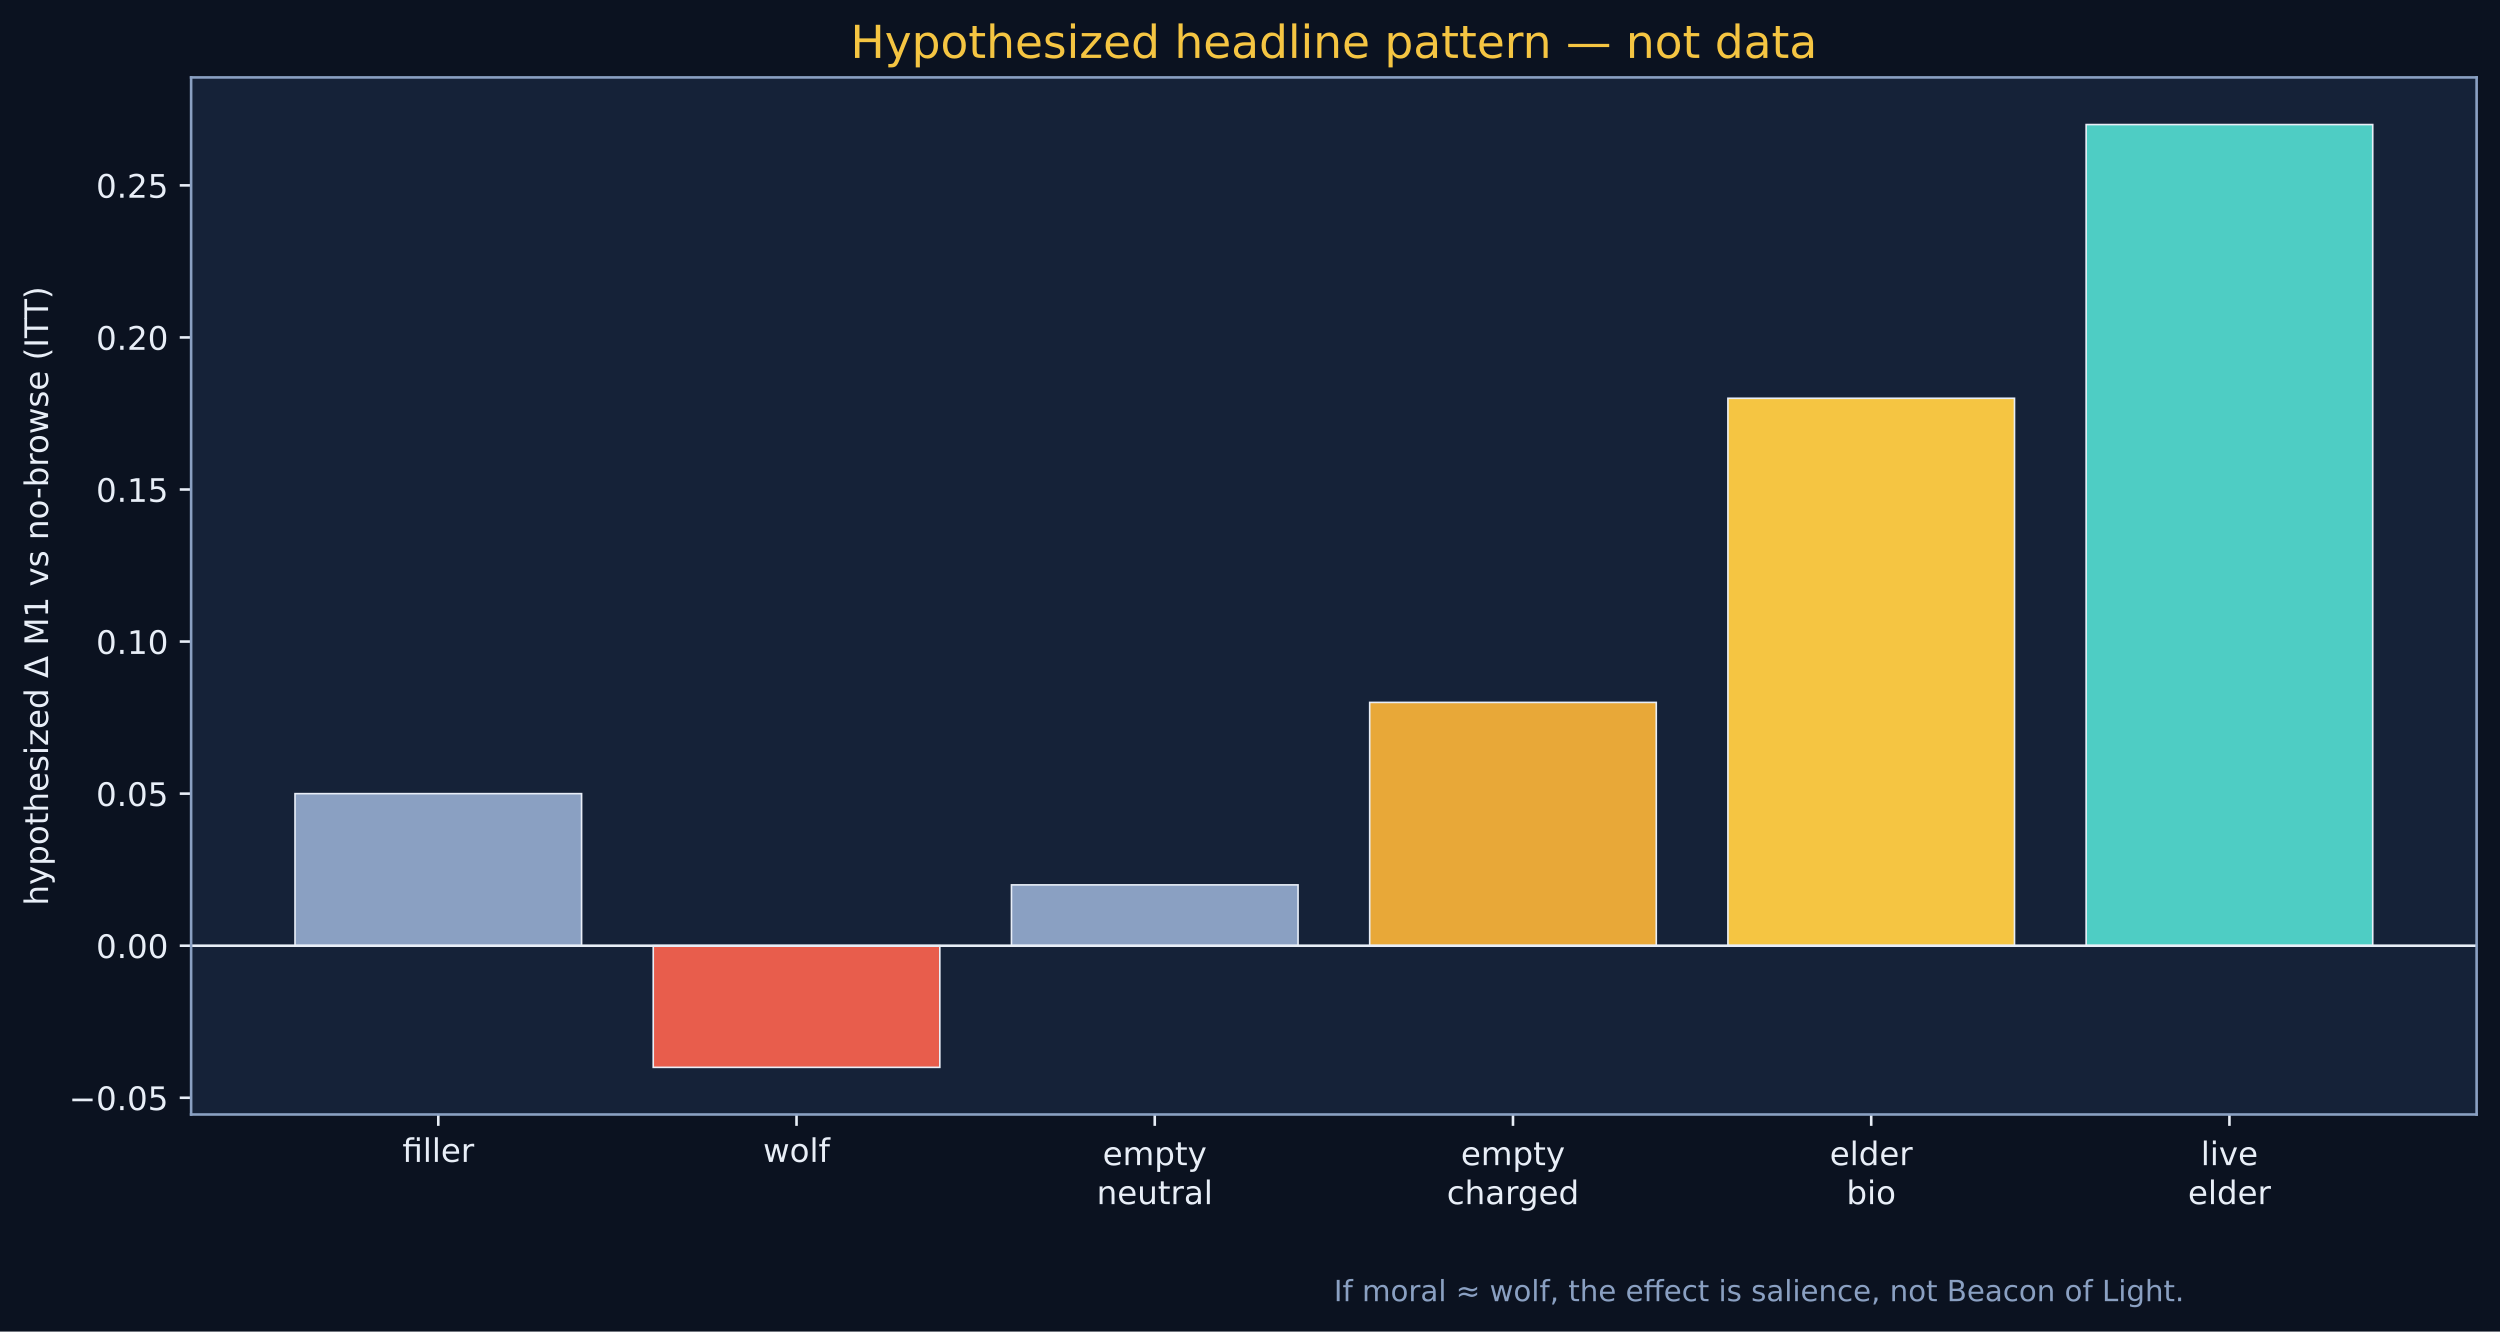
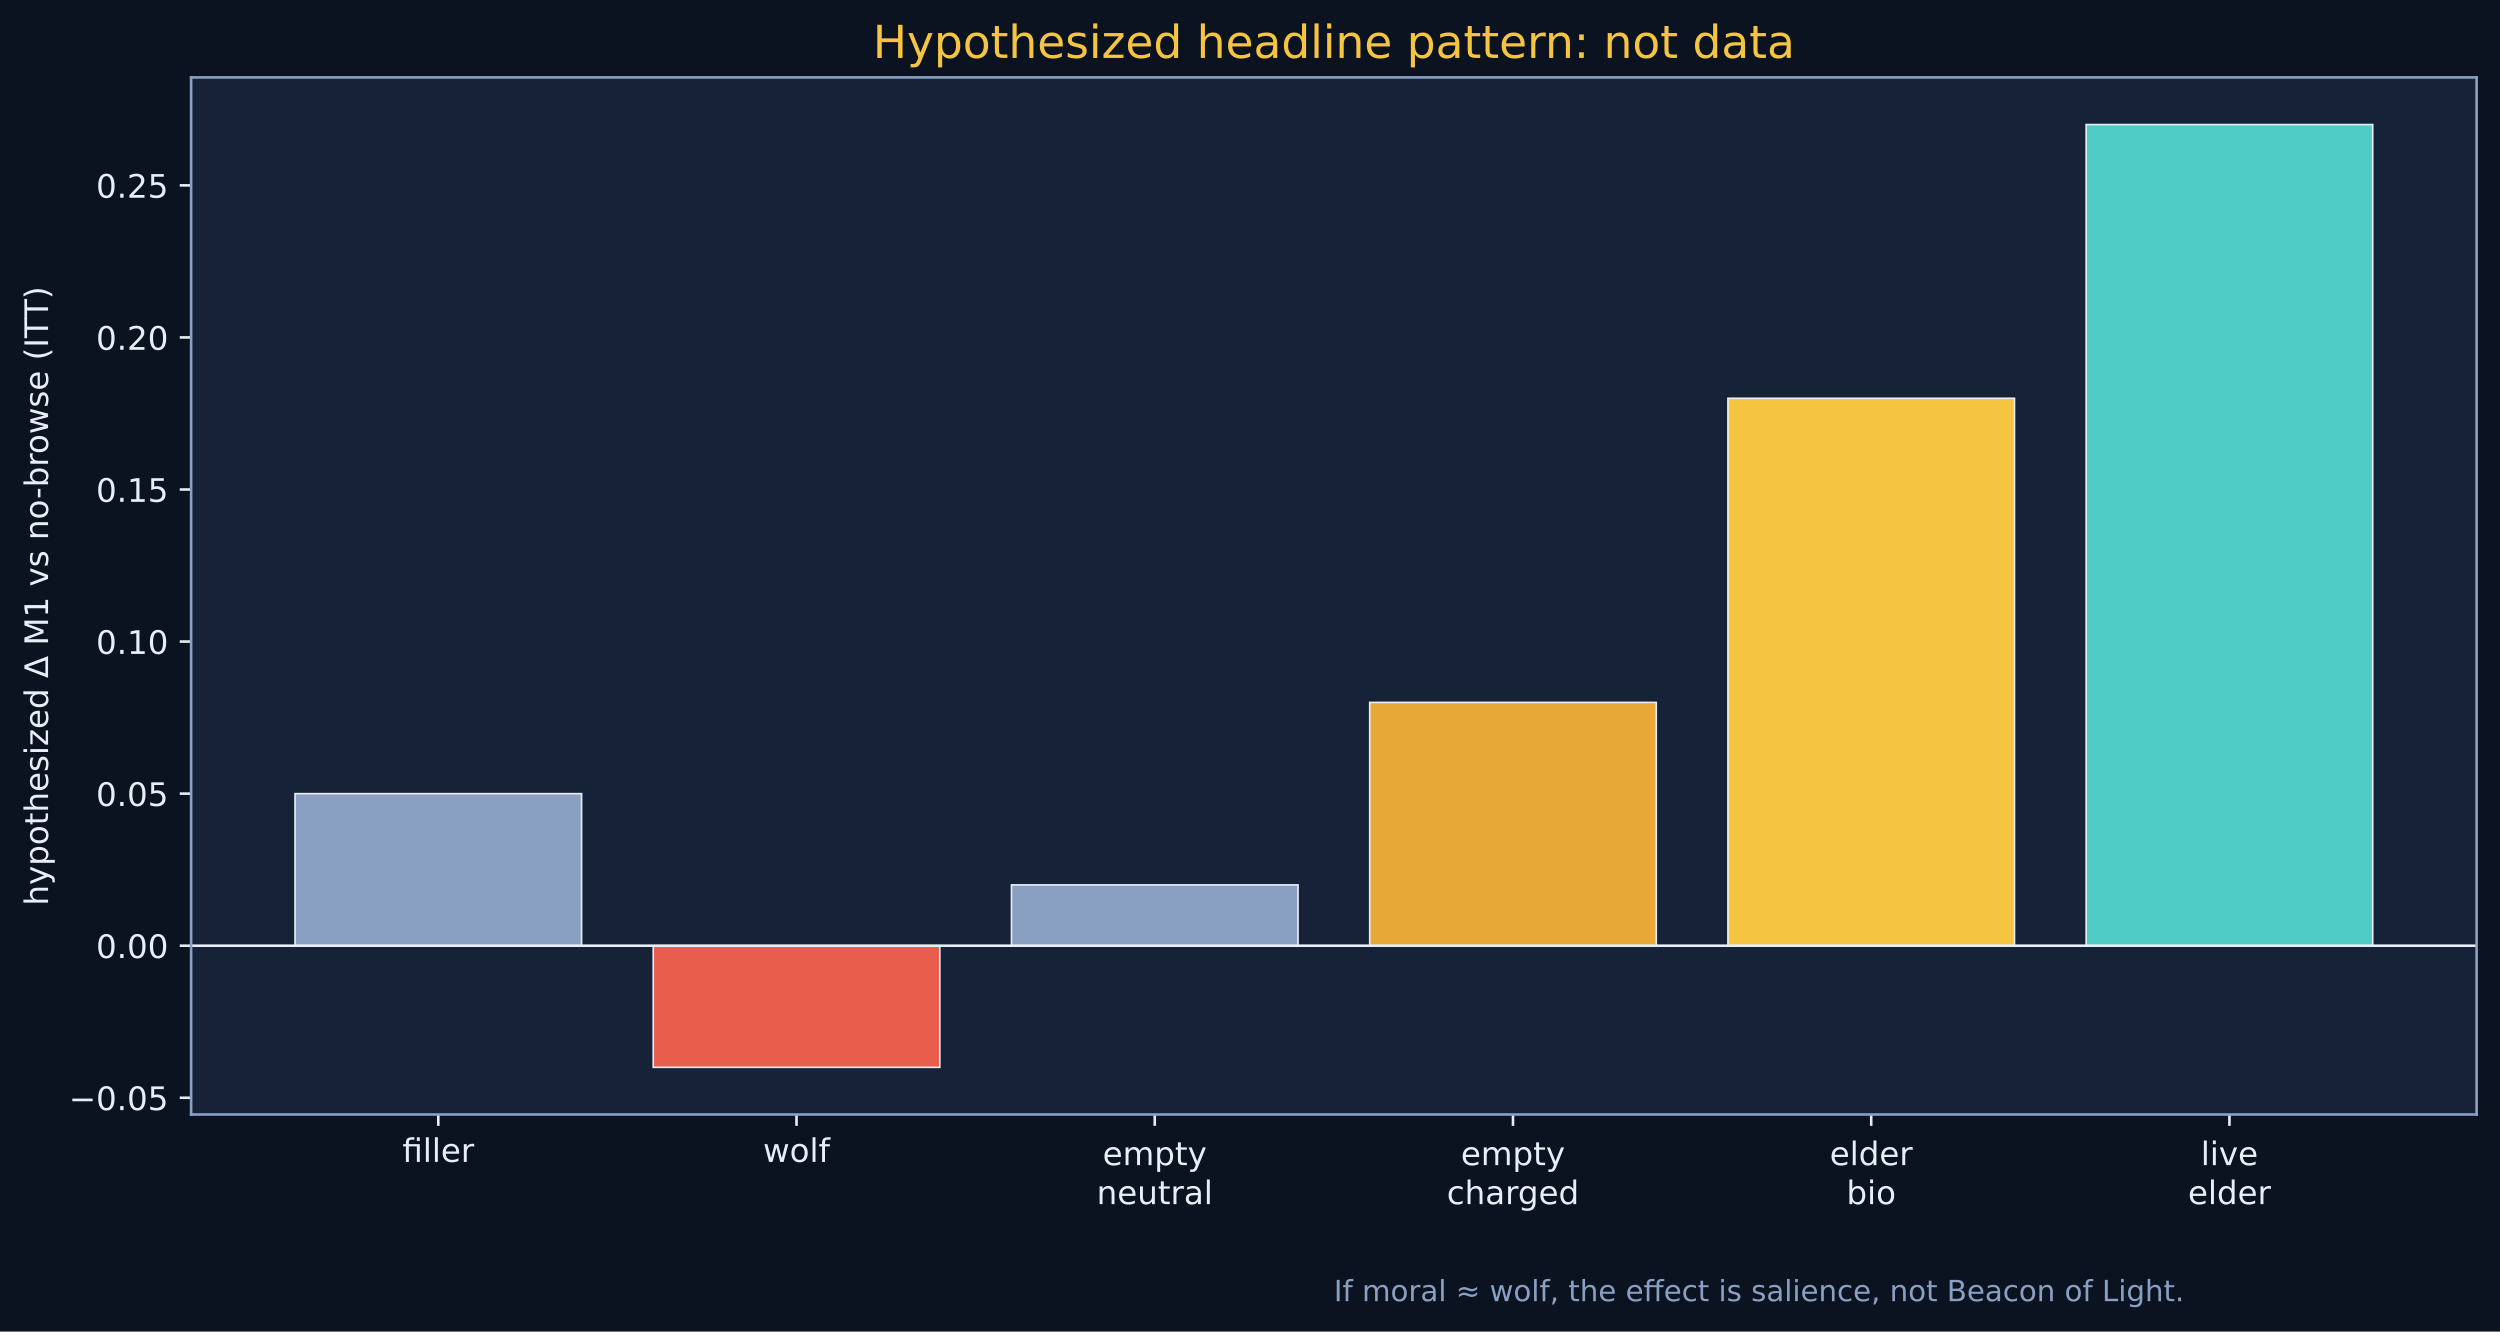
<svg xmlns="http://www.w3.org/2000/svg" xmlns:xlink="http://www.w3.org/1999/xlink" width="769.764pt" height="410pt" viewBox="0 0 769.764 410" version="1.1">
  <defs>
    <style type="text/css">*{stroke-linejoin: round; stroke-linecap: butt}</style>
  </defs>
  <g id="figure_1">
    <g id="patch_1">
      <path d="M 0 410  L 769.764 410  L 769.764 0  L 0 0  z " style="fill: #0b1220" />
    </g>
    <g id="axes_1">
      <g id="patch_2">
        <path d="M 58.846 343.16  L 762.564 343.16  L 762.564 23.838  L 58.846 23.838  z " style="fill: #152238" />
      </g>
      <g id="patch_3">
-         <path d="M 90.833 291.188  L 179.074 291.188  L 179.074 244.367  L 90.833 244.367  z " clip-path="url(#p0ed451b818)" style="fill: #8aa0c2; stroke: #e8eef7; stroke-width: 0.5; stroke-linejoin: miter" />
+         <path d="M 90.833 291.188  L 179.074 291.188  L 179.074 244.367  L 90.833 244.367  z " clip-path="url(#p3f3e8349c0)" style="fill: #8aa0c2; stroke: #e8eef7; stroke-width: 0.5; stroke-linejoin: miter" />
      </g>
      <g id="patch_4">
-         <path d="M 201.134 291.188  L 289.374 291.188  L 289.374 328.645  L 201.134 328.645  z " clip-path="url(#p0ed451b818)" style="fill: #e85d4c; stroke: #e8eef7; stroke-width: 0.5; stroke-linejoin: miter" />
+         <path d="M 201.134 291.188  L 289.374 291.188  L 289.374 328.645  L 201.134 328.645  z " clip-path="url(#p3f3e8349c0)" style="fill: #e85d4c; stroke: #e8eef7; stroke-width: 0.5; stroke-linejoin: miter" />
      </g>
      <g id="patch_5">
-         <path d="M 311.434 291.188  L 399.675 291.188  L 399.675 272.459  L 311.434 272.459  z " clip-path="url(#p0ed451b818)" style="fill: #8aa0c2; stroke: #e8eef7; stroke-width: 0.5; stroke-linejoin: miter" />
+         <path d="M 311.434 291.188  L 399.675 291.188  L 399.675 272.459  L 311.434 272.459  z " clip-path="url(#p3f3e8349c0)" style="fill: #8aa0c2; stroke: #e8eef7; stroke-width: 0.5; stroke-linejoin: miter" />
      </g>
      <g id="patch_6">
-         <path d="M 421.735 291.188  L 509.975 291.188  L 509.975 216.274  L 421.735 216.274  z " clip-path="url(#p0ed451b818)" style="fill: #e8a838; stroke: #e8eef7; stroke-width: 0.5; stroke-linejoin: miter" />
+         <path d="M 421.735 291.188  L 509.975 291.188  L 509.975 216.274  L 421.735 216.274  z " clip-path="url(#p3f3e8349c0)" style="fill: #e8a838; stroke: #e8eef7; stroke-width: 0.5; stroke-linejoin: miter" />
      </g>
      <g id="patch_7">
-         <path d="M 532.036 291.188  L 620.276 291.188  L 620.276 122.631  L 532.036 122.631  z " clip-path="url(#p0ed451b818)" style="fill: #f5c542; stroke: #e8eef7; stroke-width: 0.5; stroke-linejoin: miter" />
+         <path d="M 532.036 291.188  L 620.276 291.188  L 620.276 122.631  L 532.036 122.631  z " clip-path="url(#p3f3e8349c0)" style="fill: #f5c542; stroke: #e8eef7; stroke-width: 0.5; stroke-linejoin: miter" />
      </g>
      <g id="patch_8">
-         <path d="M 642.336 291.188  L 730.577 291.188  L 730.577 38.352  L 642.336 38.352  z " clip-path="url(#p0ed451b818)" style="fill: #4ecdc4; stroke: #e8eef7; stroke-width: 0.5; stroke-linejoin: miter" />
+         <path d="M 642.336 291.188  L 730.577 291.188  L 730.577 38.352  L 642.336 38.352  z " clip-path="url(#p3f3e8349c0)" style="fill: #4ecdc4; stroke: #e8eef7; stroke-width: 0.5; stroke-linejoin: miter" />
      </g>
      <g id="matplotlib.axis_1">
        <g id="xtick_1">
          <g id="line2d_1">
            <defs>
-               <path id="m7bd242f61a" d="M 0 0  L 0 3.5  " style="stroke: #e8eef7; stroke-width: 0.8" />
+               <path id="ma672172a34" d="M 0 0  L 0 3.5  " style="stroke: #e8eef7; stroke-width: 0.8" />
            </defs>
            <g>
-               <use xlink:href="#m7bd242f61a" x="134.953" y="343.16" style="fill: #e8eef7; stroke: #e8eef7; stroke-width: 0.8" />
+               <use xlink:href="#ma672172a34" x="134.953" y="343.16" style="fill: #e8eef7; stroke: #e8eef7; stroke-width: 0.8" />
            </g>
          </g>
          <g id="text_1">
            <g style="fill: #e8eef7" transform="translate(123.8941 357.7581) scale(0.1 -0.1)">
              <defs>
                <path id="DejaVuSans-13af" d="M 3431 3500  L 3431 0  L 2853 0  L 2853 3053  L 1275 3053  L 1275 0  L 697 0  L 697 3053  L 147 3053  L 147 3500  L 697 3500  L 697 3744  Q 697 4316 967 4589  Q 1238 4863 1797 4863  L 2375 4863  L 2375 4384  L 1825 4384  Q 1516 4384 1395 4259  Q 1275 4134 1275 3809  L 1275 3500  L 3431 3500  z M 2853 4856  L 3431 4856  L 3431 4128  L 2853 4128  L 2853 4856  z " transform="scale(0.015625)" />
                <path id="DejaVuSans-4f" d="M 603 4863  L 1178 4863  L 1178 0  L 603 0  L 603 4863  z " transform="scale(0.015625)" />
                <path id="DejaVuSans-48" d="M 3597 1894  L 3597 1613  L 953 1613  Q 991 1019 1311 708  Q 1631 397 2203 397  Q 2534 397 2845 478  Q 3156 559 3463 722  L 3463 178  Q 3153 47 2828 -22  Q 2503 -91 2169 -91  Q 1331 -91 842 396  Q 353 884 353 1716  Q 353 2575 817 3079  Q 1281 3584 2069 3584  Q 2775 3584 3186 3129  Q 3597 2675 3597 1894  z M 3022 2063  Q 3016 2534 2758 2815  Q 2500 3097 2075 3097  Q 1594 3097 1305 2825  Q 1016 2553 972 2059  L 3022 2063  z " transform="scale(0.015625)" />
                <path id="DejaVuSans-55" d="M 2631 2963  Q 2534 3019 2420 3045  Q 2306 3072 2169 3072  Q 1681 3072 1420 2755  Q 1159 2438 1159 1844  L 1159 0  L 581 0  L 581 3500  L 1159 3500  L 1159 2956  Q 1341 3275 1631 3429  Q 1922 3584 2338 3584  Q 2397 3584 2469 3576  Q 2541 3569 2628 3553  L 2631 2963  z " transform="scale(0.015625)" />
              </defs>
              <use xlink:href="#DejaVuSans-13af" />
              <use xlink:href="#DejaVuSans-4f" transform="translate(62.98438 0)" />
              <use xlink:href="#DejaVuSans-4f" transform="translate(90.76562 0)" />
              <use xlink:href="#DejaVuSans-48" transform="translate(118.5469 0)" />
              <use xlink:href="#DejaVuSans-55" transform="translate(180.0781 0)" />
            </g>
          </g>
        </g>
        <g id="xtick_2">
          <g id="line2d_2">
            <g>
-               <use xlink:href="#m7bd242f61a" x="245.254" y="343.16" style="fill: #e8eef7; stroke: #e8eef7; stroke-width: 0.8" />
+               <use xlink:href="#ma672172a34" x="245.254" y="343.16" style="fill: #e8eef7; stroke: #e8eef7; stroke-width: 0.8" />
            </g>
          </g>
          <g id="text_2">
            <g style="fill: #e8eef7" transform="translate(234.9564 357.7581) scale(0.1 -0.1)">
              <defs>
                <path id="DejaVuSans-5a" d="M 269 3500  L 844 3500  L 1563 769  L 2278 3500  L 2956 3500  L 3675 769  L 4391 3500  L 4966 3500  L 4050 0  L 3372 0  L 2619 2869  L 1863 0  L 1184 0  L 269 3500  z " transform="scale(0.015625)" />
                <path id="DejaVuSans-52" d="M 1959 3097  Q 1497 3097 1228 2736  Q 959 2375 959 1747  Q 959 1119 1226 758  Q 1494 397 1959 397  Q 2419 397 2687 759  Q 2956 1122 2956 1747  Q 2956 2369 2687 2733  Q 2419 3097 1959 3097  z M 1959 3584  Q 2709 3584 3137 3096  Q 3566 2609 3566 1747  Q 3566 888 3137 398  Q 2709 -91 1959 -91  Q 1206 -91 779 398  Q 353 888 353 1747  Q 353 2609 779 3096  Q 1206 3584 1959 3584  z " transform="scale(0.015625)" />
                <path id="DejaVuSans-49" d="M 2375 4863  L 2375 4384  L 1825 4384  Q 1516 4384 1395 4259  Q 1275 4134 1275 3809  L 1275 3500  L 2222 3500  L 2222 3053  L 1275 3053  L 1275 0  L 697 0  L 697 3053  L 147 3053  L 147 3500  L 697 3500  L 697 3744  Q 697 4328 969 4595  Q 1241 4863 1831 4863  L 2375 4863  z " transform="scale(0.015625)" />
              </defs>
              <use xlink:href="#DejaVuSans-5a" />
              <use xlink:href="#DejaVuSans-52" transform="translate(81.78125 0)" />
              <use xlink:href="#DejaVuSans-4f" transform="translate(142.9688 0)" />
              <use xlink:href="#DejaVuSans-49" transform="translate(170.75 0)" />
            </g>
          </g>
        </g>
        <g id="xtick_3">
          <g id="line2d_3">
            <g>
-               <use xlink:href="#m7bd242f61a" x="355.555" y="343.16" style="fill: #e8eef7; stroke: #e8eef7; stroke-width: 0.8" />
+               <use xlink:href="#ma672172a34" x="355.555" y="343.16" style="fill: #e8eef7; stroke: #e8eef7; stroke-width: 0.8" />
            </g>
          </g>
          <g id="text_3">
            <g style="fill: #e8eef7" transform="translate(339.514 358.7583) scale(0.1 -0.1)">
              <defs>
                <path id="DejaVuSans-50" d="M 3328 2828  Q 3544 3216 3844 3400  Q 4144 3584 4550 3584  Q 5097 3584 5394 3201  Q 5691 2819 5691 2113  L 5691 0  L 5113 0  L 5113 2094  Q 5113 2597 4934 2840  Q 4756 3084 4391 3084  Q 3944 3084 3684 2787  Q 3425 2491 3425 1978  L 3425 0  L 2847 0  L 2847 2094  Q 2847 2600 2669 2842  Q 2491 3084 2119 3084  Q 1678 3084 1418 2786  Q 1159 2488 1159 1978  L 1159 0  L 581 0  L 581 3500  L 1159 3500  L 1159 2956  Q 1356 3278 1631 3431  Q 1906 3584 2284 3584  Q 2666 3584 2933 3390  Q 3200 3197 3328 2828  z " transform="scale(0.015625)" />
                <path id="DejaVuSans-53" d="M 1159 525  L 1159 -1331  L 581 -1331  L 581 3500  L 1159 3500  L 1159 2969  Q 1341 3281 1617 3432  Q 1894 3584 2278 3584  Q 2916 3584 3314 3078  Q 3713 2572 3713 1747  Q 3713 922 3314 415  Q 2916 -91 2278 -91  Q 1894 -91 1617 61  Q 1341 213 1159 525  z M 3116 1747  Q 3116 2381 2855 2742  Q 2594 3103 2138 3103  Q 1681 3103 1420 2742  Q 1159 2381 1159 1747  Q 1159 1113 1420 752  Q 1681 391 2138 391  Q 2594 391 2855 752  Q 3116 1113 3116 1747  z " transform="scale(0.015625)" />
                <path id="DejaVuSans-57" d="M 1172 4494  L 1172 3500  L 2356 3500  L 2356 3053  L 1172 3053  L 1172 1153  Q 1172 725 1289 603  Q 1406 481 1766 481  L 2356 481  L 2356 0  L 1766 0  Q 1100 0 847 248  Q 594 497 594 1153  L 594 3053  L 172 3053  L 172 3500  L 594 3500  L 594 4494  L 1172 4494  z " transform="scale(0.015625)" />
                <path id="DejaVuSans-5c" d="M 2059 -325  Q 1816 -950 1584 -1140  Q 1353 -1331 966 -1331  L 506 -1331  L 506 -850  L 844 -850  Q 1081 -850 1212 -737  Q 1344 -625 1503 -206  L 1606 56  L 191 3500  L 800 3500  L 1894 763  L 2988 3500  L 3597 3500  L 2059 -325  z " transform="scale(0.015625)" />
              </defs>
              <use xlink:href="#DejaVuSans-48" />
              <use xlink:href="#DejaVuSans-50" transform="translate(61.53125 0)" />
              <use xlink:href="#DejaVuSans-53" transform="translate(158.9375 0)" />
              <use xlink:href="#DejaVuSans-57" transform="translate(222.4219 0)" />
              <use xlink:href="#DejaVuSans-5c" transform="translate(261.625 0)" />
            </g>
            <g style="fill: #e8eef7" transform="translate(337.6718 370.761) scale(0.1 -0.1)">
              <defs>
                <path id="DejaVuSans-51" d="M 3513 2113  L 3513 0  L 2938 0  L 2938 2094  Q 2938 2591 2744 2837  Q 2550 3084 2163 3084  Q 1697 3084 1428 2787  Q 1159 2491 1159 1978  L 1159 0  L 581 0  L 581 3500  L 1159 3500  L 1159 2956  Q 1366 3272 1645 3428  Q 1925 3584 2291 3584  Q 2894 3584 3203 3211  Q 3513 2838 3513 2113  z " transform="scale(0.015625)" />
                <path id="DejaVuSans-58" d="M 544 1381  L 544 3500  L 1119 3500  L 1119 1403  Q 1119 906 1312 657  Q 1506 409 1894 409  Q 2359 409 2629 706  Q 2900 1003 2900 1516  L 2900 3500  L 3475 3500  L 3475 0  L 2900 0  L 2900 538  Q 2691 219 2414 64  Q 2138 -91 1772 -91  Q 1169 -91 856 284  Q 544 659 544 1381  z M 1991 3584  L 1991 3584  z " transform="scale(0.015625)" />
                <path id="DejaVuSans-44" d="M 2194 1759  Q 1497 1759 1228 1600  Q 959 1441 959 1056  Q 959 750 1161 570  Q 1363 391 1709 391  Q 2188 391 2477 730  Q 2766 1069 2766 1631  L 2766 1759  L 2194 1759  z M 3341 1997  L 3341 0  L 2766 0  L 2766 531  Q 2569 213 2275 61  Q 1981 -91 1556 -91  Q 1019 -91 701 211  Q 384 513 384 1019  Q 384 1609 779 1909  Q 1175 2209 1959 2209  L 2766 2209  L 2766 2266  Q 2766 2663 2505 2880  Q 2244 3097 1772 3097  Q 1472 3097 1187 3025  Q 903 2953 641 2809  L 641 3341  Q 956 3463 1253 3523  Q 1550 3584 1831 3584  Q 2591 3584 2966 3190  Q 3341 2797 3341 1997  z " transform="scale(0.015625)" />
              </defs>
              <use xlink:href="#DejaVuSans-51" />
              <use xlink:href="#DejaVuSans-48" transform="translate(63.375 0)" />
              <use xlink:href="#DejaVuSans-58" transform="translate(124.9062 0)" />
              <use xlink:href="#DejaVuSans-57" transform="translate(188.2812 0)" />
              <use xlink:href="#DejaVuSans-55" transform="translate(227.4844 0)" />
              <use xlink:href="#DejaVuSans-44" transform="translate(268.5938 0)" />
              <use xlink:href="#DejaVuSans-4f" transform="translate(329.875 0)" />
            </g>
          </g>
        </g>
        <g id="xtick_4">
          <g id="line2d_4">
            <g>
-               <use xlink:href="#m7bd242f61a" x="465.855" y="343.16" style="fill: #e8eef7; stroke: #e8eef7; stroke-width: 0.8" />
+               <use xlink:href="#ma672172a34" x="465.855" y="343.16" style="fill: #e8eef7; stroke: #e8eef7; stroke-width: 0.8" />
            </g>
          </g>
          <g id="text_4">
            <g style="fill: #e8eef7" transform="translate(449.8146 358.7583) scale(0.1 -0.1)">
              <use xlink:href="#DejaVuSans-48" />
              <use xlink:href="#DejaVuSans-50" transform="translate(61.53125 0)" />
              <use xlink:href="#DejaVuSans-53" transform="translate(158.9375 0)" />
              <use xlink:href="#DejaVuSans-57" transform="translate(222.4219 0)" />
              <use xlink:href="#DejaVuSans-5c" transform="translate(261.625 0)" />
            </g>
            <g style="fill: #e8eef7" transform="translate(445.4802 370.761) scale(0.1 -0.1)">
              <defs>
                <path id="DejaVuSans-46" d="M 3122 3366  L 3122 2828  Q 2878 2963 2633 3030  Q 2388 3097 2138 3097  Q 1578 3097 1268 2742  Q 959 2388 959 1747  Q 959 1106 1268 751  Q 1578 397 2138 397  Q 2388 397 2633 464  Q 2878 531 3122 666  L 3122 134  Q 2881 22 2623 -34  Q 2366 -91 2075 -91  Q 1284 -91 818 406  Q 353 903 353 1747  Q 353 2603 823 3093  Q 1294 3584 2113 3584  Q 2378 3584 2631 3529  Q 2884 3475 3122 3366  z " transform="scale(0.015625)" />
                <path id="DejaVuSans-4b" d="M 3513 2113  L 3513 0  L 2938 0  L 2938 2094  Q 2938 2591 2744 2837  Q 2550 3084 2163 3084  Q 1697 3084 1428 2787  Q 1159 2491 1159 1978  L 1159 0  L 581 0  L 581 4863  L 1159 4863  L 1159 2956  Q 1366 3272 1645 3428  Q 1925 3584 2291 3584  Q 2894 3584 3203 3211  Q 3513 2838 3513 2113  z " transform="scale(0.015625)" />
                <path id="DejaVuSans-4a" d="M 2906 1791  Q 2906 2416 2648 2759  Q 2391 3103 1925 3103  Q 1463 3103 1205 2759  Q 947 2416 947 1791  Q 947 1169 1205 825  Q 1463 481 1925 481  Q 2391 481 2648 825  Q 2906 1169 2906 1791  z M 3481 434  Q 3481 -459 3084 -895  Q 2688 -1331 1869 -1331  Q 1566 -1331 1297 -1286  Q 1028 -1241 775 -1147  L 775 -588  Q 1028 -725 1275 -790  Q 1522 -856 1778 -856  Q 2344 -856 2625 -561  Q 2906 -266 2906 331  L 2906 616  Q 2728 306 2450 153  Q 2172 0 1784 0  Q 1141 0 747 490  Q 353 981 353 1791  Q 353 2603 747 3093  Q 1141 3584 1784 3584  Q 2172 3584 2450 3431  Q 2728 3278 2906 2969  L 2906 3500  L 3481 3500  L 3481 434  z " transform="scale(0.015625)" />
                <path id="DejaVuSans-47" d="M 2906 2969  L 2906 4863  L 3481 4863  L 3481 0  L 2906 0  L 2906 525  Q 2725 213 2448 61  Q 2172 -91 1784 -91  Q 1150 -91 751 415  Q 353 922 353 1747  Q 353 2572 751 3078  Q 1150 3584 1784 3584  Q 2172 3584 2448 3432  Q 2725 3281 2906 2969  z M 947 1747  Q 947 1113 1208 752  Q 1469 391 1925 391  Q 2381 391 2643 752  Q 2906 1113 2906 1747  Q 2906 2381 2643 2742  Q 2381 3103 1925 3103  Q 1469 3103 1208 2742  Q 947 2381 947 1747  z " transform="scale(0.015625)" />
              </defs>
              <use xlink:href="#DejaVuSans-46" />
              <use xlink:href="#DejaVuSans-4b" transform="translate(54.98438 0)" />
              <use xlink:href="#DejaVuSans-44" transform="translate(118.3594 0)" />
              <use xlink:href="#DejaVuSans-55" transform="translate(179.6406 0)" />
              <use xlink:href="#DejaVuSans-4a" transform="translate(219 0)" />
              <use xlink:href="#DejaVuSans-48" transform="translate(282.4844 0)" />
              <use xlink:href="#DejaVuSans-47" transform="translate(344.0156 0)" />
            </g>
          </g>
        </g>
        <g id="xtick_5">
          <g id="line2d_5">
            <g>
-               <use xlink:href="#m7bd242f61a" x="576.156" y="343.16" style="fill: #e8eef7; stroke: #e8eef7; stroke-width: 0.8" />
+               <use xlink:href="#ma672172a34" x="576.156" y="343.16" style="fill: #e8eef7; stroke: #e8eef7; stroke-width: 0.8" />
            </g>
          </g>
          <g id="text_5">
            <g style="fill: #e8eef7" transform="translate(563.3839 358.759) scale(0.1 -0.1)">
              <use xlink:href="#DejaVuSans-48" />
              <use xlink:href="#DejaVuSans-4f" transform="translate(61.53125 0)" />
              <use xlink:href="#DejaVuSans-47" transform="translate(89.3125 0)" />
              <use xlink:href="#DejaVuSans-48" transform="translate(152.7969 0)" />
              <use xlink:href="#DejaVuSans-55" transform="translate(214.3281 0)" />
            </g>
            <g style="fill: #e8eef7" transform="translate(568.5331 370.7618) scale(0.1 -0.1)">
              <defs>
                <path id="DejaVuSans-45" d="M 3116 1747  Q 3116 2381 2855 2742  Q 2594 3103 2138 3103  Q 1681 3103 1420 2742  Q 1159 2381 1159 1747  Q 1159 1113 1420 752  Q 1681 391 2138 391  Q 2594 391 2855 752  Q 3116 1113 3116 1747  z M 1159 2969  Q 1341 3281 1617 3432  Q 1894 3584 2278 3584  Q 2916 3584 3314 3078  Q 3713 2572 3713 1747  Q 3713 922 3314 415  Q 2916 -91 2278 -91  Q 1894 -91 1617 61  Q 1341 213 1159 525  L 1159 0  L 581 0  L 581 4863  L 1159 4863  L 1159 2969  z " transform="scale(0.015625)" />
                <path id="DejaVuSans-4c" d="M 603 3500  L 1178 3500  L 1178 0  L 603 0  L 603 3500  z M 603 4863  L 1178 4863  L 1178 4134  L 603 4134  L 603 4863  z " transform="scale(0.015625)" />
              </defs>
              <use xlink:href="#DejaVuSans-45" />
              <use xlink:href="#DejaVuSans-4c" transform="translate(63.48438 0)" />
              <use xlink:href="#DejaVuSans-52" transform="translate(91.26562 0)" />
            </g>
          </g>
        </g>
        <g id="xtick_6">
          <g id="line2d_6">
            <g>
-               <use xlink:href="#m7bd242f61a" x="686.456" y="343.16" style="fill: #e8eef7; stroke: #e8eef7; stroke-width: 0.8" />
+               <use xlink:href="#ma672172a34" x="686.456" y="343.16" style="fill: #e8eef7; stroke: #e8eef7; stroke-width: 0.8" />
            </g>
          </g>
          <g id="text_6">
            <g style="fill: #e8eef7" transform="translate(677.6423 358.759) scale(0.1 -0.1)">
              <defs>
                <path id="DejaVuSans-59" d="M 191 3500  L 800 3500  L 1894 563  L 2988 3500  L 3597 3500  L 2284 0  L 1503 0  L 191 3500  z " transform="scale(0.015625)" />
              </defs>
              <use xlink:href="#DejaVuSans-4f" />
              <use xlink:href="#DejaVuSans-4c" transform="translate(27.78125 0)" />
              <use xlink:href="#DejaVuSans-59" transform="translate(55.5625 0)" />
              <use xlink:href="#DejaVuSans-48" transform="translate(114.75 0)" />
            </g>
            <g style="fill: #e8eef7" transform="translate(673.6845 370.7618) scale(0.1 -0.1)">
              <use xlink:href="#DejaVuSans-48" />
              <use xlink:href="#DejaVuSans-4f" transform="translate(61.53125 0)" />
              <use xlink:href="#DejaVuSans-47" transform="translate(89.3125 0)" />
              <use xlink:href="#DejaVuSans-48" transform="translate(152.7969 0)" />
              <use xlink:href="#DejaVuSans-55" transform="translate(214.3281 0)" />
            </g>
          </g>
        </g>
      </g>
      <g id="matplotlib.axis_2">
        <g id="ytick_1">
          <g id="line2d_7">
            <defs>
-               <path id="mbb453491ee" d="M 0 0  L -3.5 0  " style="stroke: #e8eef7; stroke-width: 0.8" />
+               <path id="mc294301364" d="M 0 0  L -3.5 0  " style="stroke: #e8eef7; stroke-width: 0.8" />
            </defs>
            <g>
-               <use xlink:href="#mbb453491ee" x="58.846" y="338.009" style="fill: #e8eef7; stroke: #e8eef7; stroke-width: 0.8" />
+               <use xlink:href="#mc294301364" x="58.846" y="338.009" style="fill: #e8eef7; stroke: #e8eef7; stroke-width: 0.8" />
            </g>
          </g>
          <g id="text_7">
            <g style="fill: #e8eef7" transform="translate(21.20078 341.8081) scale(0.1 -0.1)">
              <defs>
                <path id="DejaVuSans-c9c" d="M 678 2272  L 4684 2272  L 4684 1741  L 678 1741  L 678 2272  z " transform="scale(0.015625)" />
                <path id="DejaVuSans-13" d="M 2034 4250  Q 1547 4250 1301 3770  Q 1056 3291 1056 2328  Q 1056 1369 1301 889  Q 1547 409 2034 409  Q 2525 409 2770 889  Q 3016 1369 3016 2328  Q 3016 3291 2770 3770  Q 2525 4250 2034 4250  z M 2034 4750  Q 2819 4750 3233 4129  Q 3647 3509 3647 2328  Q 3647 1150 3233 529  Q 2819 -91 2034 -91  Q 1250 -91 836 529  Q 422 1150 422 2328  Q 422 3509 836 4129  Q 1250 4750 2034 4750  z " transform="scale(0.015625)" />
                <path id="DejaVuSans-11" d="M 684 794  L 1344 794  L 1344 0  L 684 0  L 684 794  z " transform="scale(0.015625)" />
                <path id="DejaVuSans-18" d="M 691 4666  L 3169 4666  L 3169 4134  L 1269 4134  L 1269 2991  Q 1406 3038 1543 3061  Q 1681 3084 1819 3084  Q 2600 3084 3056 2656  Q 3513 2228 3513 1497  Q 3513 744 3044 326  Q 2575 -91 1722 -91  Q 1428 -91 1123 -41  Q 819 9 494 109  L 494 744  Q 775 591 1075 516  Q 1375 441 1709 441  Q 2250 441 2565 725  Q 2881 1009 2881 1497  Q 2881 1984 2565 2268  Q 2250 2553 1709 2553  Q 1456 2553 1204 2497  Q 953 2441 691 2322  L 691 4666  z " transform="scale(0.015625)" />
              </defs>
              <use xlink:href="#DejaVuSans-c9c" />
              <use xlink:href="#DejaVuSans-13" transform="translate(83.79688 0)" />
              <use xlink:href="#DejaVuSans-11" transform="translate(147.4219 0)" />
              <use xlink:href="#DejaVuSans-13" transform="translate(179.2031 0)" />
              <use xlink:href="#DejaVuSans-18" transform="translate(242.8281 0)" />
            </g>
          </g>
        </g>
        <g id="ytick_2">
          <g id="line2d_8">
            <g>
-               <use xlink:href="#mbb453491ee" x="58.846" y="291.188" style="fill: #e8eef7; stroke: #e8eef7; stroke-width: 0.8" />
+               <use xlink:href="#mc294301364" x="58.846" y="291.188" style="fill: #e8eef7; stroke: #e8eef7; stroke-width: 0.8" />
            </g>
          </g>
          <g id="text_8">
            <g style="fill: #e8eef7" transform="translate(29.58047 294.9867) scale(0.1 -0.1)">
              <use xlink:href="#DejaVuSans-13" />
              <use xlink:href="#DejaVuSans-11" transform="translate(63.625 0)" />
              <use xlink:href="#DejaVuSans-13" transform="translate(95.40625 0)" />
              <use xlink:href="#DejaVuSans-13" transform="translate(159.0312 0)" />
            </g>
          </g>
        </g>
        <g id="ytick_3">
          <g id="line2d_9">
            <g>
-               <use xlink:href="#mbb453491ee" x="58.846" y="244.367" style="fill: #e8eef7; stroke: #e8eef7; stroke-width: 0.8" />
+               <use xlink:href="#mc294301364" x="58.846" y="244.367" style="fill: #e8eef7; stroke: #e8eef7; stroke-width: 0.8" />
            </g>
          </g>
          <g id="text_9">
            <g style="fill: #e8eef7" transform="translate(29.58047 248.1653) scale(0.1 -0.1)">
              <use xlink:href="#DejaVuSans-13" />
              <use xlink:href="#DejaVuSans-11" transform="translate(63.625 0)" />
              <use xlink:href="#DejaVuSans-13" transform="translate(95.40625 0)" />
              <use xlink:href="#DejaVuSans-18" transform="translate(159.0312 0)" />
            </g>
          </g>
        </g>
        <g id="ytick_4">
          <g id="line2d_10">
            <g>
-               <use xlink:href="#mbb453491ee" x="58.846" y="197.545" style="fill: #e8eef7; stroke: #e8eef7; stroke-width: 0.8" />
+               <use xlink:href="#mc294301364" x="58.846" y="197.545" style="fill: #e8eef7; stroke: #e8eef7; stroke-width: 0.8" />
            </g>
          </g>
          <g id="text_10">
            <g style="fill: #e8eef7" transform="translate(29.58047 201.344) scale(0.1 -0.1)">
              <defs>
                <path id="DejaVuSans-14" d="M 794 531  L 1825 531  L 1825 4091  L 703 3866  L 703 4441  L 1819 4666  L 2450 4666  L 2450 531  L 3481 531  L 3481 0  L 794 0  L 794 531  z " transform="scale(0.015625)" />
              </defs>
              <use xlink:href="#DejaVuSans-13" />
              <use xlink:href="#DejaVuSans-11" transform="translate(63.625 0)" />
              <use xlink:href="#DejaVuSans-14" transform="translate(95.40625 0)" />
              <use xlink:href="#DejaVuSans-13" transform="translate(159.0312 0)" />
            </g>
          </g>
        </g>
        <g id="ytick_5">
          <g id="line2d_11">
            <g>
-               <use xlink:href="#mbb453491ee" x="58.846" y="150.724" style="fill: #e8eef7; stroke: #e8eef7; stroke-width: 0.8" />
+               <use xlink:href="#mc294301364" x="58.846" y="150.724" style="fill: #e8eef7; stroke: #e8eef7; stroke-width: 0.8" />
            </g>
          </g>
          <g id="text_11">
            <g style="fill: #e8eef7" transform="translate(29.58047 154.5226) scale(0.1 -0.1)">
              <use xlink:href="#DejaVuSans-13" />
              <use xlink:href="#DejaVuSans-11" transform="translate(63.625 0)" />
              <use xlink:href="#DejaVuSans-14" transform="translate(95.40625 0)" />
              <use xlink:href="#DejaVuSans-18" transform="translate(159.0312 0)" />
            </g>
          </g>
        </g>
        <g id="ytick_6">
          <g id="line2d_12">
            <g>
-               <use xlink:href="#mbb453491ee" x="58.846" y="103.902" style="fill: #e8eef7; stroke: #e8eef7; stroke-width: 0.8" />
+               <use xlink:href="#mc294301364" x="58.846" y="103.902" style="fill: #e8eef7; stroke: #e8eef7; stroke-width: 0.8" />
            </g>
          </g>
          <g id="text_12">
            <g style="fill: #e8eef7" transform="translate(29.58047 107.7012) scale(0.1 -0.1)">
              <defs>
                <path id="DejaVuSans-15" d="M 1228 531  L 3431 531  L 3431 0  L 469 0  L 469 531  Q 828 903 1448 1529  Q 2069 2156 2228 2338  Q 2531 2678 2651 2914  Q 2772 3150 2772 3378  Q 2772 3750 2511 3984  Q 2250 4219 1831 4219  Q 1534 4219 1204 4116  Q 875 4013 500 3803  L 500 4441  Q 881 4594 1212 4672  Q 1544 4750 1819 4750  Q 2544 4750 2975 4387  Q 3406 4025 3406 3419  Q 3406 3131 3298 2873  Q 3191 2616 2906 2266  Q 2828 2175 2409 1742  Q 1991 1309 1228 531  z " transform="scale(0.015625)" />
              </defs>
              <use xlink:href="#DejaVuSans-13" />
              <use xlink:href="#DejaVuSans-11" transform="translate(63.625 0)" />
              <use xlink:href="#DejaVuSans-15" transform="translate(95.40625 0)" />
              <use xlink:href="#DejaVuSans-13" transform="translate(159.0312 0)" />
            </g>
          </g>
        </g>
        <g id="ytick_7">
          <g id="line2d_13">
            <g>
-               <use xlink:href="#mbb453491ee" x="58.846" y="57.081" style="fill: #e8eef7; stroke: #e8eef7; stroke-width: 0.8" />
+               <use xlink:href="#mc294301364" x="58.846" y="57.081" style="fill: #e8eef7; stroke: #e8eef7; stroke-width: 0.8" />
            </g>
          </g>
          <g id="text_13">
            <g style="fill: #e8eef7" transform="translate(29.58047 60.87982) scale(0.1 -0.1)">
              <use xlink:href="#DejaVuSans-13" />
              <use xlink:href="#DejaVuSans-11" transform="translate(63.625 0)" />
              <use xlink:href="#DejaVuSans-15" transform="translate(95.40625 0)" />
              <use xlink:href="#DejaVuSans-18" transform="translate(159.0312 0)" />
            </g>
          </g>
        </g>
        <g id="text_14">
          <g style="fill: #e8eef7" transform="translate(14.79844 278.8308) rotate(-90) scale(0.1 -0.1)">
            <defs>
              <path id="DejaVuSans-56" d="M 2834 3397  L 2834 2853  Q 2591 2978 2328 3040  Q 2066 3103 1784 3103  Q 1356 3103 1142 2972  Q 928 2841 928 2578  Q 928 2378 1081 2264  Q 1234 2150 1697 2047  L 1894 2003  Q 2506 1872 2764 1633  Q 3022 1394 3022 966  Q 3022 478 2636 193  Q 2250 -91 1575 -91  Q 1294 -91 989 -36  Q 684 19 347 128  L 347 722  Q 666 556 975 473  Q 1284 391 1588 391  Q 1994 391 2212 530  Q 2431 669 2431 922  Q 2431 1156 2273 1281  Q 2116 1406 1581 1522  L 1381 1569  Q 847 1681 609 1914  Q 372 2147 372 2553  Q 372 3047 722 3315  Q 1072 3584 1716 3584  Q 2034 3584 2315 3537  Q 2597 3491 2834 3397  z " transform="scale(0.015625)" />
              <path id="DejaVuSans-5d" d="M 353 3500  L 3084 3500  L 3084 2975  L 922 459  L 3084 459  L 3084 0  L 275 0  L 275 525  L 2438 3041  L 353 3041  L 353 3500  z " transform="scale(0.015625)" />
              <path id="DejaVuSans-3" transform="scale(0.015625)" />
              <path id="DejaVuSans-329" d="M 2188 4044  L 906 525  L 3472 525  L 2188 4044  z M 50 0  L 1831 4666  L 2547 4666  L 4325 0  L 50 0  z " transform="scale(0.015625)" />
              <path id="DejaVuSans-30" d="M 628 4666  L 1569 4666  L 2759 1491  L 3956 4666  L 4897 4666  L 4897 0  L 4281 0  L 4281 4097  L 3078 897  L 2444 897  L 1241 4097  L 1241 0  L 628 0  L 628 4666  z " transform="scale(0.015625)" />
              <path id="DejaVuSans-10" d="M 313 2009  L 1997 2009  L 1997 1497  L 313 1497  L 313 2009  z " transform="scale(0.015625)" />
              <path id="DejaVuSans-b" d="M 1984 4856  Q 1566 4138 1362 3434  Q 1159 2731 1159 2009  Q 1159 1288 1364 580  Q 1569 -128 1984 -844  L 1484 -844  Q 1016 -109 783 600  Q 550 1309 550 2009  Q 550 2706 781 3412  Q 1013 4119 1484 4856  L 1984 4856  z " transform="scale(0.015625)" />
              <path id="DejaVuSans-2c" d="M 628 4666  L 1259 4666  L 1259 0  L 628 0  L 628 4666  z " transform="scale(0.015625)" />
              <path id="DejaVuSans-37" d="M -19 4666  L 3928 4666  L 3928 4134  L 2272 4134  L 2272 0  L 1638 0  L 1638 4134  L -19 4134  L -19 4666  z " transform="scale(0.015625)" />
              <path id="DejaVuSans-c" d="M 513 4856  L 1013 4856  Q 1481 4119 1714 3412  Q 1947 2706 1947 2009  Q 1947 1309 1714 600  Q 1481 -109 1013 -844  L 513 -844  Q 928 -128 1133 580  Q 1338 1288 1338 2009  Q 1338 2731 1133 3434  Q 928 4138 513 4856  z " transform="scale(0.015625)" />
            </defs>
            <use xlink:href="#DejaVuSans-4b" />
            <use xlink:href="#DejaVuSans-5c" transform="translate(63.375 0)" />
            <use xlink:href="#DejaVuSans-53" transform="translate(122.5625 0)" />
            <use xlink:href="#DejaVuSans-52" transform="translate(186.0469 0)" />
            <use xlink:href="#DejaVuSans-57" transform="translate(247.2344 0)" />
            <use xlink:href="#DejaVuSans-4b" transform="translate(286.4375 0)" />
            <use xlink:href="#DejaVuSans-48" transform="translate(349.8125 0)" />
            <use xlink:href="#DejaVuSans-56" transform="translate(411.3438 0)" />
            <use xlink:href="#DejaVuSans-4c" transform="translate(463.4375 0)" />
            <use xlink:href="#DejaVuSans-5d" transform="translate(491.2188 0)" />
            <use xlink:href="#DejaVuSans-48" transform="translate(543.7031 0)" />
            <use xlink:href="#DejaVuSans-47" transform="translate(605.2344 0)" />
            <use xlink:href="#DejaVuSans-3" transform="translate(668.7188 0)" />
            <use xlink:href="#DejaVuSans-329" transform="translate(700.5 0)" />
            <use xlink:href="#DejaVuSans-3" transform="translate(768.9062 0)" />
            <use xlink:href="#DejaVuSans-30" transform="translate(800.6875 0)" />
            <use xlink:href="#DejaVuSans-14" transform="translate(886.9688 0)" />
            <use xlink:href="#DejaVuSans-3" transform="translate(950.5938 0)" />
            <use xlink:href="#DejaVuSans-59" transform="translate(982.375 0)" />
            <use xlink:href="#DejaVuSans-56" transform="translate(1041.562 0)" />
            <use xlink:href="#DejaVuSans-3" transform="translate(1093.656 0)" />
            <use xlink:href="#DejaVuSans-51" transform="translate(1125.438 0)" />
            <use xlink:href="#DejaVuSans-52" transform="translate(1188.812 0)" />
            <use xlink:href="#DejaVuSans-10" transform="translate(1251.859 0)" />
            <use xlink:href="#DejaVuSans-45" transform="translate(1287.938 0)" />
            <use xlink:href="#DejaVuSans-55" transform="translate(1351.422 0)" />
            <use xlink:href="#DejaVuSans-52" transform="translate(1390.328 0)" />
            <use xlink:href="#DejaVuSans-5a" transform="translate(1451.516 0)" />
            <use xlink:href="#DejaVuSans-56" transform="translate(1533.297 0)" />
            <use xlink:href="#DejaVuSans-48" transform="translate(1585.391 0)" />
            <use xlink:href="#DejaVuSans-3" transform="translate(1646.922 0)" />
            <use xlink:href="#DejaVuSans-b" transform="translate(1678.703 0)" />
            <use xlink:href="#DejaVuSans-2c" transform="translate(1717.719 0)" />
            <use xlink:href="#DejaVuSans-37" transform="translate(1747.219 0)" />
            <use xlink:href="#DejaVuSans-37" transform="translate(1806.547 0)" />
            <use xlink:href="#DejaVuSans-c" transform="translate(1867.625 0)" />
          </g>
        </g>
      </g>
      <g id="line2d_14">
-         <path d="M 58.846 291.188  L 762.564 291.188  " clip-path="url(#p0ed451b818)" style="fill: none; stroke: #e8eef7; stroke-width: 0.8; stroke-linecap: square" />
+         <path d="M 58.846 291.188  L 762.564 291.188  " clip-path="url(#p3f3e8349c0)" style="fill: none; stroke: #e8eef7; stroke-width: 0.8; stroke-linecap: square" />
      </g>
      <g id="patch_9">
        <path d="M 58.846 343.16  L 58.846 23.838  " style="fill: none; stroke: #8aa0c2; stroke-width: 0.8; stroke-linejoin: miter; stroke-linecap: square" />
      </g>
      <g id="patch_10">
        <path d="M 762.564 343.16  L 762.564 23.838  " style="fill: none; stroke: #8aa0c2; stroke-width: 0.8; stroke-linejoin: miter; stroke-linecap: square" />
      </g>
      <g id="patch_11">
        <path d="M 58.846 343.16  L 762.564 343.16  " style="fill: none; stroke: #8aa0c2; stroke-width: 0.8; stroke-linejoin: miter; stroke-linecap: square" />
      </g>
      <g id="patch_12">
        <path d="M 58.846 23.838  L 762.564 23.838  " style="fill: none; stroke: #8aa0c2; stroke-width: 0.8; stroke-linejoin: miter; stroke-linecap: square" />
      </g>
      <g id="text_15">
        <g style="fill: #8aa0c2" transform="translate(410.7049 400.6376) scale(0.09 -0.09)">
          <defs>
            <path id="DejaVuSans-cd2" d="M 4684 1947  L 4684 1388  Q 4356 1144 4076 1036  Q 3797 928 3494 928  Q 3150 928 2694 1113  Q 2663 1125 2641 1134  Q 2622 1141 2575 1159  Q 2091 1350 1797 1350  Q 1522 1350 1253 1231  Q 984 1113 678 850  L 678 1409  Q 1006 1653 1286 1761  Q 1566 1869 1869 1869  Q 2213 1869 2672 1684  Q 2706 1669 2722 1663  Q 2741 1656 2788 1638  Q 3272 1447 3566 1447  Q 3834 1447 4098 1564  Q 4363 1681 4684 1947  z M 4684 3163  L 4684 2606  Q 4356 2359 4076 2251  Q 3797 2144 3494 2144  Q 3150 2144 2694 2328  Q 2663 2341 2641 2350  Q 2622 2356 2575 2375  Q 2091 2566 1797 2566  Q 1522 2566 1253 2447  Q 984 2328 678 2069  L 678 2625  Q 1006 2869 1286 2976  Q 1566 3084 1869 3084  Q 2213 3084 2672 2900  Q 2703 2888 2719 2881  Q 2741 2872 2788 2853  Q 3272 2663 3566 2663  Q 3834 2663 4098 2780  Q 4363 2897 4684 3163  z " transform="scale(0.015625)" />
            <path id="DejaVuSans-f" d="M 750 794  L 1409 794  L 1409 256  L 897 -744  L 494 -744  L 750 256  L 750 794  z " transform="scale(0.015625)" />
            <path id="DejaVuSans-13ae" d="M 4531 4863  L 4531 4384  L 3981 4384  Q 3672 4384 3551 4259  Q 3431 4134 3431 3809  L 3431 3500  L 4378 3500  L 4378 3053  L 3431 3053  L 3431 0  L 2853 0  L 2853 3053  L 1275 3053  L 1275 0  L 697 0  L 697 3053  L 147 3053  L 147 3500  L 697 3500  L 697 3744  Q 697 4328 969 4595  Q 1241 4863 1831 4863  L 2375 4863  L 2375 4384  L 1825 4384  Q 1516 4384 1394 4259  Q 1275 4134 1275 3809  L 1275 3500  L 2853 3500  L 2853 3744  Q 2853 4328 3125 4595  Q 3397 4863 3988 4863  L 4531 4863  z " transform="scale(0.015625)" />
            <path id="DejaVuSans-25" d="M 1259 2228  L 1259 519  L 2272 519  Q 2781 519 3026 730  Q 3272 941 3272 1375  Q 3272 1813 3026 2020  Q 2781 2228 2272 2228  L 1259 2228  z M 1259 4147  L 1259 2741  L 2194 2741  Q 2656 2741 2882 2914  Q 3109 3088 3109 3444  Q 3109 3797 2882 3972  Q 2656 4147 2194 4147  L 1259 4147  z M 628 4666  L 2241 4666  Q 2963 4666 3353 4366  Q 3744 4066 3744 3513  Q 3744 3084 3544 2831  Q 3344 2578 2956 2516  Q 3422 2416 3680 2098  Q 3938 1781 3938 1306  Q 3938 681 3513 340  Q 3088 0 2303 0  L 628 0  L 628 4666  z " transform="scale(0.015625)" />
            <path id="DejaVuSans-2f" d="M 628 4666  L 1259 4666  L 1259 531  L 3531 531  L 3531 0  L 628 0  L 628 4666  z " transform="scale(0.015625)" />
          </defs>
          <use xlink:href="#DejaVuSans-2c" />
          <use xlink:href="#DejaVuSans-49" transform="translate(29.5 0)" />
          <use xlink:href="#DejaVuSans-3" transform="translate(64.70312 0)" />
          <use xlink:href="#DejaVuSans-50" transform="translate(96.48438 0)" />
          <use xlink:href="#DejaVuSans-52" transform="translate(193.8906 0)" />
          <use xlink:href="#DejaVuSans-55" transform="translate(255.0781 0)" />
          <use xlink:href="#DejaVuSans-44" transform="translate(296.1875 0)" />
          <use xlink:href="#DejaVuSans-4f" transform="translate(357.4688 0)" />
          <use xlink:href="#DejaVuSans-3" transform="translate(385.25 0)" />
          <use xlink:href="#DejaVuSans-cd2" transform="translate(417.0312 0)" />
          <use xlink:href="#DejaVuSans-3" transform="translate(500.8281 0)" />
          <use xlink:href="#DejaVuSans-5a" transform="translate(532.6094 0)" />
          <use xlink:href="#DejaVuSans-52" transform="translate(614.3906 0)" />
          <use xlink:href="#DejaVuSans-4f" transform="translate(675.5781 0)" />
          <use xlink:href="#DejaVuSans-49" transform="translate(703.3594 0)" />
          <use xlink:href="#DejaVuSans-f" transform="translate(738.5625 0)" />
          <use xlink:href="#DejaVuSans-3" transform="translate(770.3438 0)" />
          <use xlink:href="#DejaVuSans-57" transform="translate(802.125 0)" />
          <use xlink:href="#DejaVuSans-4b" transform="translate(841.3281 0)" />
          <use xlink:href="#DejaVuSans-48" transform="translate(904.7031 0)" />
          <use xlink:href="#DejaVuSans-3" transform="translate(966.2344 0)" />
          <use xlink:href="#DejaVuSans-48" transform="translate(998.0156 0)" />
          <use xlink:href="#DejaVuSans-13ae" transform="translate(1059.547 0)" />
          <use xlink:href="#DejaVuSans-48" transform="translate(1128.438 0)" />
          <use xlink:href="#DejaVuSans-46" transform="translate(1189.969 0)" />
          <use xlink:href="#DejaVuSans-57" transform="translate(1244.953 0)" />
          <use xlink:href="#DejaVuSans-3" transform="translate(1284.156 0)" />
          <use xlink:href="#DejaVuSans-4c" transform="translate(1315.938 0)" />
          <use xlink:href="#DejaVuSans-56" transform="translate(1343.719 0)" />
          <use xlink:href="#DejaVuSans-3" transform="translate(1395.812 0)" />
          <use xlink:href="#DejaVuSans-56" transform="translate(1427.594 0)" />
          <use xlink:href="#DejaVuSans-44" transform="translate(1479.688 0)" />
          <use xlink:href="#DejaVuSans-4f" transform="translate(1540.969 0)" />
          <use xlink:href="#DejaVuSans-4c" transform="translate(1568.75 0)" />
          <use xlink:href="#DejaVuSans-48" transform="translate(1596.531 0)" />
          <use xlink:href="#DejaVuSans-51" transform="translate(1658.062 0)" />
          <use xlink:href="#DejaVuSans-46" transform="translate(1721.438 0)" />
          <use xlink:href="#DejaVuSans-48" transform="translate(1776.422 0)" />
          <use xlink:href="#DejaVuSans-f" transform="translate(1837.953 0)" />
          <use xlink:href="#DejaVuSans-3" transform="translate(1869.734 0)" />
          <use xlink:href="#DejaVuSans-51" transform="translate(1901.516 0)" />
          <use xlink:href="#DejaVuSans-52" transform="translate(1964.891 0)" />
          <use xlink:href="#DejaVuSans-57" transform="translate(2026.078 0)" />
          <use xlink:href="#DejaVuSans-3" transform="translate(2065.281 0)" />
          <use xlink:href="#DejaVuSans-25" transform="translate(2097.062 0)" />
          <use xlink:href="#DejaVuSans-48" transform="translate(2165.672 0)" />
          <use xlink:href="#DejaVuSans-44" transform="translate(2227.203 0)" />
          <use xlink:href="#DejaVuSans-46" transform="translate(2288.484 0)" />
          <use xlink:href="#DejaVuSans-52" transform="translate(2343.469 0)" />
          <use xlink:href="#DejaVuSans-51" transform="translate(2404.656 0)" />
          <use xlink:href="#DejaVuSans-3" transform="translate(2468.031 0)" />
          <use xlink:href="#DejaVuSans-52" transform="translate(2499.812 0)" />
          <use xlink:href="#DejaVuSans-49" transform="translate(2561 0)" />
          <use xlink:href="#DejaVuSans-3" transform="translate(2596.203 0)" />
          <use xlink:href="#DejaVuSans-2f" transform="translate(2627.984 0)" />
          <use xlink:href="#DejaVuSans-4c" transform="translate(2683.703 0)" />
          <use xlink:href="#DejaVuSans-4a" transform="translate(2711.484 0)" />
          <use xlink:href="#DejaVuSans-4b" transform="translate(2774.969 0)" />
          <use xlink:href="#DejaVuSans-57" transform="translate(2838.344 0)" />
          <use xlink:href="#DejaVuSans-11" transform="translate(2877.547 0)" />
        </g>
      </g>
      <g id="text_16">
-         <g style="fill: #f5c542" transform="translate(261.8816 17.83781) scale(0.14 -0.14)">
+         <g style="fill: #f5c542" transform="translate(268.7482 17.83781) scale(0.14 -0.14)">
          <defs>
            <path id="DejaVuSans-2b" d="M 628 4666  L 1259 4666  L 1259 2753  L 3553 2753  L 3553 4666  L 4184 4666  L 4184 0  L 3553 0  L 3553 2222  L 1259 2222  L 1259 0  L 628 0  L 628 4666  z " transform="scale(0.015625)" />
-             <path id="DejaVuSans-af6" d="M 313 1978  L 6088 1978  L 6088 1528  L 313 1528  L 313 1978  z " transform="scale(0.015625)" />
+             <path id="DejaVuSans-1d" d="M 750 794  L 1409 794  L 1409 0  L 750 0  L 750 794  z M 750 3309  L 1409 3309  L 1409 2516  L 750 2516  L 750 3309  z " transform="scale(0.015625)" />
          </defs>
          <use xlink:href="#DejaVuSans-2b" />
          <use xlink:href="#DejaVuSans-5c" transform="translate(75.20312 0)" />
          <use xlink:href="#DejaVuSans-53" transform="translate(134.3906 0)" />
          <use xlink:href="#DejaVuSans-52" transform="translate(197.875 0)" />
          <use xlink:href="#DejaVuSans-57" transform="translate(259.0625 0)" />
          <use xlink:href="#DejaVuSans-4b" transform="translate(298.2656 0)" />
          <use xlink:href="#DejaVuSans-48" transform="translate(361.6406 0)" />
          <use xlink:href="#DejaVuSans-56" transform="translate(423.1719 0)" />
          <use xlink:href="#DejaVuSans-4c" transform="translate(475.2656 0)" />
          <use xlink:href="#DejaVuSans-5d" transform="translate(503.0469 0)" />
          <use xlink:href="#DejaVuSans-48" transform="translate(555.5312 0)" />
          <use xlink:href="#DejaVuSans-47" transform="translate(617.0625 0)" />
          <use xlink:href="#DejaVuSans-3" transform="translate(680.5469 0)" />
          <use xlink:href="#DejaVuSans-4b" transform="translate(712.3281 0)" />
          <use xlink:href="#DejaVuSans-48" transform="translate(775.7031 0)" />
          <use xlink:href="#DejaVuSans-44" transform="translate(837.2344 0)" />
          <use xlink:href="#DejaVuSans-47" transform="translate(898.5156 0)" />
          <use xlink:href="#DejaVuSans-4f" transform="translate(962 0)" />
          <use xlink:href="#DejaVuSans-4c" transform="translate(989.7812 0)" />
          <use xlink:href="#DejaVuSans-51" transform="translate(1017.562 0)" />
          <use xlink:href="#DejaVuSans-48" transform="translate(1080.938 0)" />
          <use xlink:href="#DejaVuSans-3" transform="translate(1142.469 0)" />
          <use xlink:href="#DejaVuSans-53" transform="translate(1174.25 0)" />
          <use xlink:href="#DejaVuSans-44" transform="translate(1237.734 0)" />
          <use xlink:href="#DejaVuSans-57" transform="translate(1299.016 0)" />
          <use xlink:href="#DejaVuSans-57" transform="translate(1338.219 0)" />
          <use xlink:href="#DejaVuSans-48" transform="translate(1377.422 0)" />
          <use xlink:href="#DejaVuSans-55" transform="translate(1438.953 0)" />
          <use xlink:href="#DejaVuSans-51" transform="translate(1478.312 0)" />
-           <use xlink:href="#DejaVuSans-3" transform="translate(1541.688 0)" />
-           <use xlink:href="#DejaVuSans-af6" transform="translate(1573.469 0)" />
-           <use xlink:href="#DejaVuSans-3" transform="translate(1673.469 0)" />
-           <use xlink:href="#DejaVuSans-51" transform="translate(1705.25 0)" />
-           <use xlink:href="#DejaVuSans-52" transform="translate(1768.625 0)" />
-           <use xlink:href="#DejaVuSans-57" transform="translate(1829.812 0)" />
-           <use xlink:href="#DejaVuSans-3" transform="translate(1869.016 0)" />
-           <use xlink:href="#DejaVuSans-47" transform="translate(1900.797 0)" />
-           <use xlink:href="#DejaVuSans-44" transform="translate(1964.281 0)" />
-           <use xlink:href="#DejaVuSans-57" transform="translate(2025.562 0)" />
-           <use xlink:href="#DejaVuSans-44" transform="translate(2064.766 0)" />
+           <use xlink:href="#DejaVuSans-1d" transform="translate(1541.688 0)" />
+           <use xlink:href="#DejaVuSans-3" transform="translate(1575.375 0)" />
+           <use xlink:href="#DejaVuSans-51" transform="translate(1607.156 0)" />
+           <use xlink:href="#DejaVuSans-52" transform="translate(1670.531 0)" />
+           <use xlink:href="#DejaVuSans-57" transform="translate(1731.719 0)" />
+           <use xlink:href="#DejaVuSans-3" transform="translate(1770.922 0)" />
+           <use xlink:href="#DejaVuSans-47" transform="translate(1802.703 0)" />
+           <use xlink:href="#DejaVuSans-44" transform="translate(1866.188 0)" />
+           <use xlink:href="#DejaVuSans-57" transform="translate(1927.469 0)" />
+           <use xlink:href="#DejaVuSans-44" transform="translate(1966.672 0)" />
        </g>
      </g>
    </g>
  </g>
  <defs>
-     <clipPath id="p0ed451b818">
+     <clipPath id="p3f3e8349c0">
      <rect x="58.846" y="23.838" width="703.718" height="319.322" />
    </clipPath>
  </defs>
</svg>
